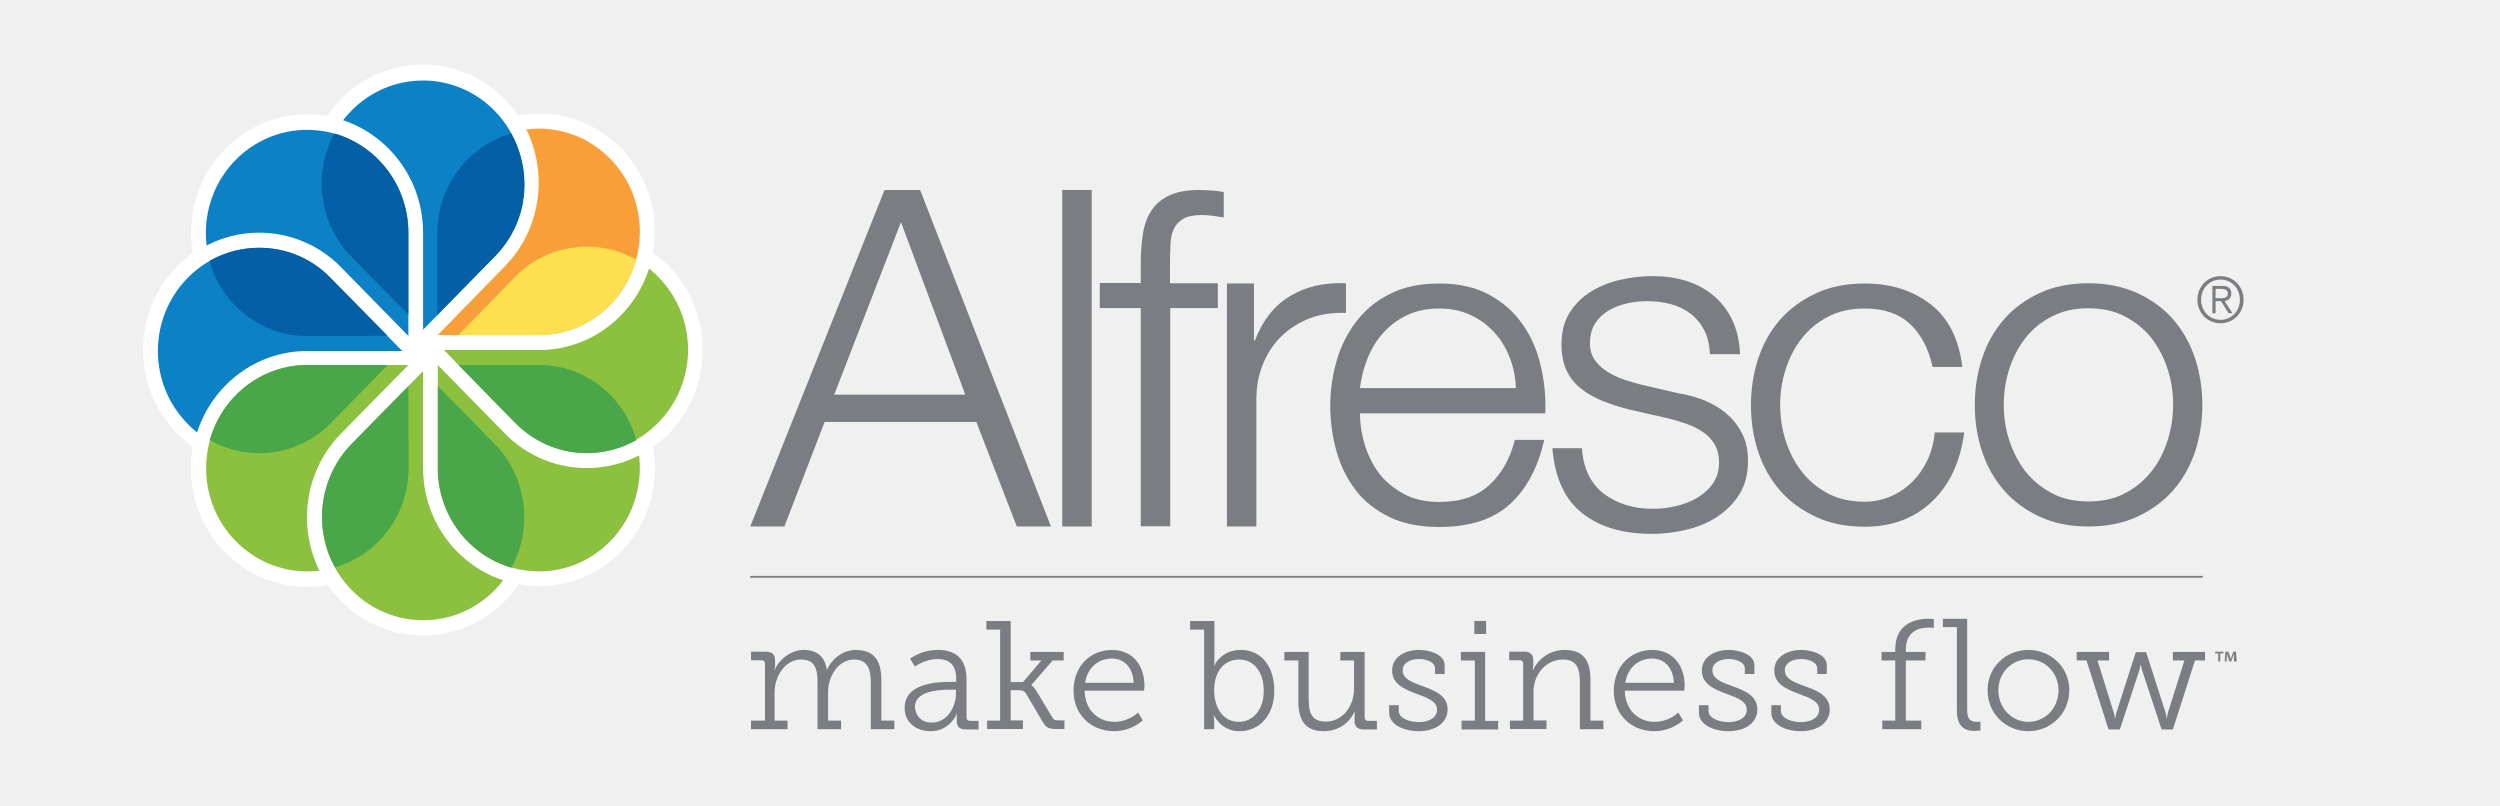
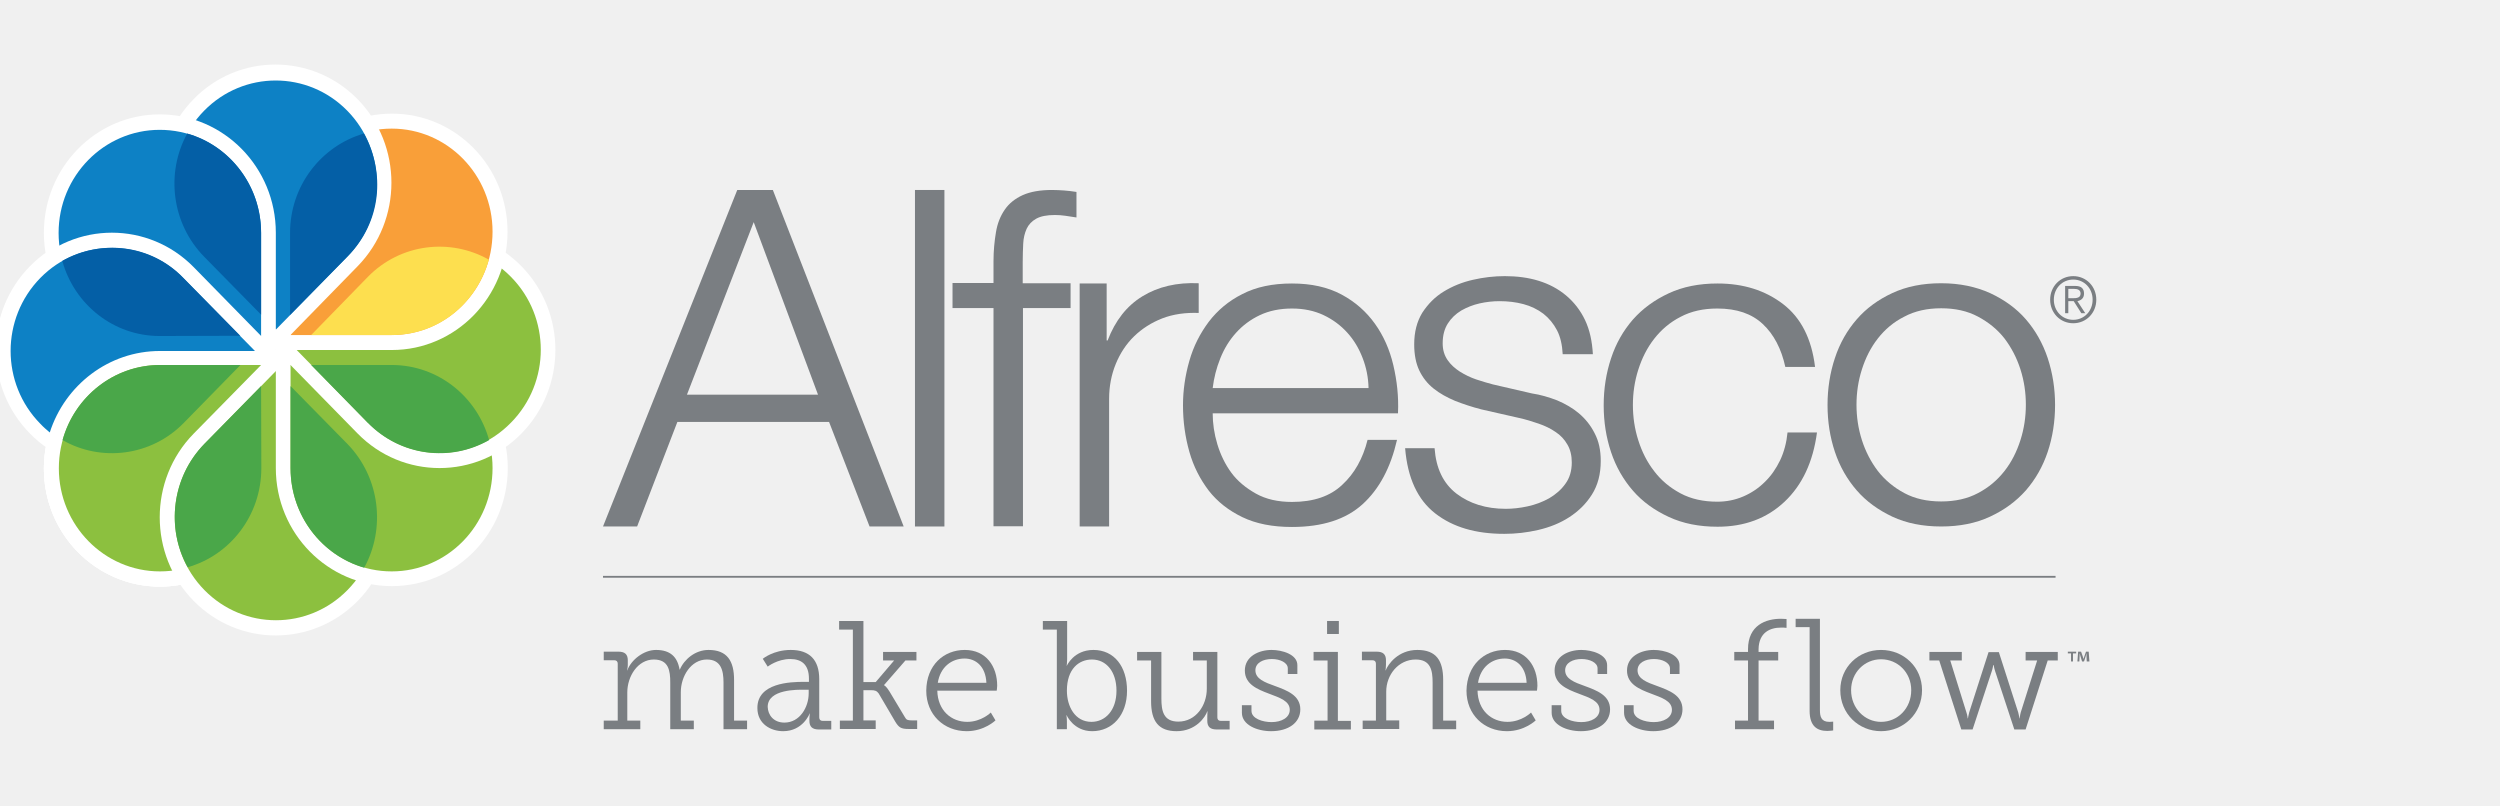
- <svg xmlns="http://www.w3.org/2000/svg" version="1.1" id="Layer_1" x="0px" y="0px" viewBox="20 0 912.8 328.2" style="enable-background:new 0 0 912.8 328.2;" xml:space="preserve" width="180" height="58">
+ <svg xmlns="http://www.w3.org/2000/svg" version="1.1" id="Layer_1" x="0px" y="0px" viewBox="80 0 912.8 328.2" style="enable-background:new 0 0 912.8 328.2;" xml:space="preserve" width="180" height="58">
  <style type="text/css">
	.st0{fill:#7A7E82;}
	.st1{fill:#FFFFFF;}
	.st2{fill:#8CC03F;}
	.st3{fill:#F99F39;}
	.st4{fill:#0D81C5;}
	.st5{fill:#045FA6;}
	.st6{fill:#FDDF4F;}
	.st7{fill:#4AA749;}
	.st8{fill:none;stroke:#7A7E82;stroke-width:0.75;stroke-miterlimit:10;}
</style>
  <g>
    <g>
      <g>
        <path class="st0" d="M273.5,293.6h5.3v-23.2c0-0.9-0.5-1.4-1.4-1.4h-4.3v-3.5h6c2.6,0,3.8,1.1,3.8,3.5v1.8c0,1.3-0.3,2.3-0.3,2.3     h0.1c1.6-4.3,6.7-8.3,11.7-8.3c5.7,0,8.7,2.7,9.6,8h0.1c1.8-4.2,6.3-8,11.7-8c7.6,0,10.4,4.5,10.4,12.2v16.6h5.3v3.5h-9.6v-19     c0-5.1-1.1-9.4-6.8-9.4c-6.4,0-10.6,6.8-10.6,13.3v11.6h5.3v3.5h-9.6v-19c0-4.8-0.6-9.4-6.7-9.4c-6.5,0-10.8,6.8-10.8,13.4v11.5     h5.3v3.5h-14.9V293.6z" />
        <path class="st0" d="M354.6,277.8h2.1v-1.3c0-5.9-3.2-8-7.6-8c-5.3,0-9.2,3.1-9.2,3.1l-2-3.2c0,0,4.3-3.6,11.4-3.6     c7.7,0,11.6,4.1,11.6,11.9v15.6c0,0.9,0.5,1.4,1.4,1.4h3.5v3.5h-5.1c-2.7,0-3.8-1.2-3.8-3.5v-0.6c0-1.5,0.2-2.4,0.2-2.4h-0.1     c0,0-2.7,7.2-10.8,7.2c-5.1,0-10.5-3-10.5-9.4C335.6,278.2,349.2,277.8,354.6,277.8z M346.7,294.4c6.3,0,9.9-6.3,9.9-11.9V281     h-1.8c-2.6,0-14.9-0.3-14.9,7C340,291.3,342.3,294.4,346.7,294.4z" />
        <path class="st0" d="M369.3,293.6h5.3v-37.1H369V253h9.9v24.9h5l7.5-8.8h-4.5v-3.5h13.6v3.5H396l-8.7,10v0.1     c0.1,0,0.9,0.4,2.2,2.5l6.3,10.5c0.6,1.1,1.1,1.3,2.9,1.3h2.1v3.5h-3.5c-3.1,0-4-0.6-5.5-3.1l-6.7-11.4c-0.8-1.1-1.6-1.3-3.1-1.3     h-3.1v12.3h5v3.5h-14.6V293.6z" />
        <path class="st0" d="M420.2,264.8c8.7,0,13.2,6.7,13.2,14.6c0,0.8-0.2,2-0.2,2H409c0.2,8.1,5.7,12.7,12.2,12.7     c5.8,0,9.6-3.8,9.6-3.8l1.9,3.2c0,0-4.5,4.4-11.7,4.4c-9.4,0-16.5-6.8-16.5-16.5C404.6,271,411.6,264.8,420.2,264.8z M429,278.2     c-0.3-6.7-4.3-9.9-8.9-9.9c-5.3,0-9.9,3.5-10.9,9.9H429z" />
        <path class="st0" d="M457.7,256.5H452V253h9.9v15.6c0,1.5-0.2,2.6-0.2,2.6h0.1c0,0,2.8-6.4,10.8-6.4c8.5,0,13.7,6.8,13.7,16.6     c0,10-6,16.5-14.2,16.5c-7.6,0-10.4-6.5-10.4-6.5h-0.1c0,0,0.2,1.1,0.2,2.6v3.1h-4.1V256.5z M471.8,294.1     c5.6,0,10.2-4.6,10.2-12.7c0-7.7-4.1-12.7-10-12.7c-5.3,0-10.2,3.8-10.2,12.7C461.8,287.8,465.1,294.1,471.8,294.1z" />
        <path class="st0" d="M496.1,269.1h-5.7v-3.5h9.9v19c0,5,0.8,9.4,6.9,9.4c7.1,0,11.6-6.5,11.6-13.4v-11.5h-5.6v-3.5h9.9v26.7     c0,0.9,0.5,1.4,1.4,1.4h3.6v3.5h-5.3c-2.6,0-3.8-1.1-3.8-3.5v-1.6c0-1.3,0.1-2.3,0.1-2.3H519c-0.8,2.4-4.7,8.1-12.5,8.1     c-7.3,0-10.4-4-10.4-12.2V269.1z" />
        <path class="st0" d="M533.1,287.3h3.9v2.3c0,3.2,4.6,4.6,8.2,4.6c4,0,7.4-1.8,7.4-5c0-3.6-4-4.9-8.5-6.6     c-4.8-1.8-9.8-3.9-9.8-9.4c0-5.8,5.7-8.4,10.9-8.4c4.3,0,10.5,1.8,10.5,6.2v3.6h-3.9v-2.3c0-2.3-3.1-3.8-6.5-3.8     c-3.5,0-6.7,1.5-6.7,4.6c0,3.5,3.8,4.9,8,6.4c4.9,1.8,10.3,3.8,10.3,9.5c0,5.5-4.9,8.9-11.9,8.9c-5.8,0-11.9-2.6-11.9-7.5V287.3z     " />
        <path class="st0" d="M562.7,293.6h5.3v-24.5h-5.7v-3.5h9.9v28.1h5.3v3.5h-14.9V293.6z M567.8,253h4.8v5.3h-4.8V253z" />
        <path class="st0" d="M582.4,293.6h5.3v-23.2c0-0.9-0.5-1.4-1.4-1.4h-4.3v-3.5h6c2.6,0,3.8,1.1,3.8,3.5v1.8c0,1.3-0.2,2.3-0.2,2.3     h0.1c0.9-2.4,5-8.3,12.9-8.3c7.8,0,10.5,4.5,10.5,12.2v16.6h5.3v3.5h-9.6v-19c0-5-0.8-9.4-6.9-9.4c-7,0-12,6.2-12,13.1v11.7h5.3     v3.5h-14.9V293.6z" />
        <path class="st0" d="M640.3,264.8c8.7,0,13.2,6.7,13.2,14.6c0,0.8-0.2,2-0.2,2h-24.2c0.2,8.1,5.7,12.7,12.2,12.7     c5.8,0,9.6-3.8,9.6-3.8l1.9,3.2c0,0-4.5,4.4-11.7,4.4c-9.4,0-16.5-6.8-16.5-16.5C624.8,271,631.8,264.8,640.3,264.8z      M649.1,278.2c-0.3-6.7-4.3-9.9-8.9-9.9c-5.3,0-9.9,3.5-10.9,9.9H649.1z" />
        <path class="st0" d="M659.3,287.3h3.9v2.3c0,3.2,4.6,4.6,8.2,4.6c4,0,7.4-1.8,7.4-5c0-3.6-4-4.9-8.5-6.6     c-4.8-1.8-9.8-3.9-9.8-9.4c0-5.8,5.6-8.4,10.9-8.4c4.3,0,10.5,1.8,10.5,6.2v3.6H678v-2.3c0-2.3-3.1-3.8-6.5-3.8     c-3.5,0-6.7,1.5-6.7,4.6c0,3.5,3.8,4.9,8,6.4c4.9,1.8,10.3,3.8,10.3,9.5c0,5.5-4.9,8.9-11.9,8.9c-5.8,0-11.9-2.6-11.9-7.5V287.3z     " />
        <path class="st0" d="M688.8,287.3h3.9v2.3c0,3.2,4.6,4.6,8.2,4.6c4,0,7.4-1.8,7.4-5c0-3.6-4-4.9-8.5-6.6     c-4.8-1.8-9.8-3.9-9.8-9.4c0-5.8,5.7-8.4,10.9-8.4c4.3,0,10.5,1.8,10.5,6.2v3.6h-3.9v-2.3c0-2.3-3.1-3.8-6.5-3.8     c-3.5,0-6.7,1.5-6.7,4.6c0,3.5,3.8,4.9,8,6.4c4.9,1.8,10.3,3.8,10.3,9.5c0,5.5-4.9,8.9-11.9,8.9c-5.8,0-11.9-2.6-11.9-7.5V287.3z     " />
        <path class="st0" d="M793.5,264.8c9.2,0,16.7,7,16.7,16.4c0,9.5-7.5,16.7-16.7,16.7c-9.2,0-16.6-7.2-16.6-16.7     C776.9,271.8,784.3,264.8,793.5,264.8z M793.5,294.1c6.8,0,12.3-5.5,12.3-12.9c0-7.2-5.5-12.6-12.3-12.6     c-6.7,0-12.2,5.4-12.2,12.6C781.3,288.5,786.8,294.1,793.5,294.1z" />
        <path class="st0" d="M813.3,265.6h13.1v3.5h-4.7l6.6,21.2c0.4,1.1,0.5,2.4,0.5,2.4h0.1c0,0,0.2-1.3,0.5-2.4l7.9-24.6h4.2     l7.9,24.6c0.3,1.1,0.5,2.4,0.5,2.4h0.1c0,0,0.1-1.3,0.4-2.4l6.7-21.2h-4.7v-3.5h13.1v3.5h-4.1l-9,28.1h-4.6l-7.8-23.7     c-0.4-1.1-0.6-2.5-0.6-2.5h-0.2c0,0-0.2,1.4-0.6,2.5l-7.8,23.7h-4.6l-9-28.1h-4V265.6z" />
        <path class="st0" d="M752.7,255.7c0.9,0,1.7,0,2.3,0.1v-3.6c-0.7,0-1.5-0.1-2.3-0.1c-6.1,0-13.4,2.6-13.4,12.4v1.1h-5.6v3.5h5.6     v24.5H734v3.5h15.9v-3.5h-6.3v-24.5h8v-3.5h-8v-1.1C743.7,257.6,748.4,255.7,752.7,255.7z" />
        <path class="st0" d="M772.4,294.1c-3.3,0-3.8-2.2-3.8-4.8v-31h0v-2.3h0v-0.5h0v-3.4h-9.9v3.4h5.7v2.8v1.4v29.9     c0,6.2,3,8.2,7.2,8.2c1.2,0,2.4-0.2,2.4-0.2V294C773.9,294,773.2,294.1,772.4,294.1z" />
      </g>
      <g>
        <path class="st0" d="M873,265.5v0.7h-1.3v3.3h-0.8v-3.3h-1.3v-0.7H873z M877.3,269.5l-0.1-2.3c0-0.3,0-0.7,0-1.1h0     c-0.1,0.4-0.2,0.8-0.3,1.2l-0.7,2.2h-0.8l-0.7-2.3c-0.1-0.3-0.2-0.8-0.3-1.1h0c0,0.4,0,0.7,0,1.1l-0.1,2.3h-0.8l0.3-4h1.2l0.7,2     c0.1,0.3,0.2,0.6,0.3,1h0c0.1-0.4,0.2-0.7,0.3-1l0.7-2h1.1l0.3,4H877.3z" />
      </g>
    </g>
    <g>
      <g>
        <path class="st0" d="M272.8,214.5h13.9l16.4-42.6h61.8l16.5,42.6h13.9L342,77.4h-14.5L272.8,214.5L272.8,214.5z M334.2,90.5     l26.2,70.3H307L334.2,90.5L334.2,90.5z" />
        <polygon class="st0" points="399.9,214.5 411.9,214.5 411.9,77.4 399.9,77.4 399.9,214.5    " />
        <path class="st0" d="M463.2,115.4h-19.4v-8.6c0-2.7,0.1-5.2,0.2-7.5c0.1-2.3,0.6-4.3,1.4-6.1c0.8-1.7,2.1-3.1,3.9-4.1     c1.8-1,4.3-1.5,7.6-1.5c1.4,0,2.8,0.1,4.2,0.3c1.4,0.2,2.9,0.4,4.6,0.7V78.2c-1.9-0.3-3.6-0.5-5.1-0.6c-1.5-0.1-3.2-0.2-4.9-0.2     c-4.8,0-8.8,0.7-11.9,2.1c-3.1,1.4-5.6,3.4-7.3,5.9c-1.8,2.6-3,5.6-3.6,9.2c-0.6,3.6-1,7.5-1,11.7v9h-16.7v10.2h16.7v88.9h12     v-88.9h19.4V115.4L463.2,115.4z" />
        <path class="st0" d="M467,214.5h12v-52c0-5,0.9-9.8,2.7-14.2c1.8-4.4,4.3-8.2,7.5-11.3c3.2-3.1,7.1-5.6,11.5-7.3     c4.4-1.7,9.4-2.4,14.8-2.2v-12.1c-8.9-0.4-16.5,1.4-22.9,5.3c-6.4,3.9-11.1,9.9-14.2,18H478v-23.2h-11V214.5L467,214.5z" />
        <path class="st0" d="M596.7,168.2c0.3-6.5-0.4-13-1.9-19.4c-1.5-6.4-4-12-7.5-16.9c-3.5-4.9-8-8.9-13.6-11.9     c-5.6-3-12.3-4.5-20.2-4.5c-7.9,0-14.6,1.4-20.2,4.3c-5.6,2.8-10.1,6.6-13.7,11.3c-3.5,4.7-6.2,9.9-7.9,15.9     c-1.7,5.9-2.6,12-2.6,18.1c0,6.7,0.9,13,2.6,19c1.7,6,4.4,11.2,7.9,15.8c3.5,4.5,8.1,8.1,13.7,10.8c5.6,2.7,12.3,4,20.2,4     c12.4,0,22-3.1,28.8-9.3c6.8-6.2,11.4-14.9,14-26.2h-12c-1.9,7.6-5.3,13.7-10.3,18.3c-4.9,4.7-11.8,7-20.5,7     c-5.7,0-10.6-1.1-14.7-3.4c-4.1-2.3-7.5-5.1-10-8.5c-2.5-3.4-4.4-7.3-5.7-11.6c-1.3-4.3-1.9-8.5-1.9-12.6H596.7L596.7,168.2z      M521.2,158.1c0.5-4.1,1.5-8.1,3.1-12.1c1.6-4,3.7-7.4,6.4-10.4c2.7-3,5.9-5.4,9.7-7.2c3.8-1.8,8.2-2.7,13.1-2.7     c4.8,0,9.1,0.9,12.9,2.7c3.8,1.8,7,4.2,9.7,7.2c2.7,3,4.7,6.4,6.2,10.3c1.5,3.9,2.3,7.9,2.4,12.2H521.2L521.2,158.1z" />
        <path class="st0" d="M676.1,144.4c-0.3-5.4-1.3-10-3.2-14c-1.9-4-4.5-7.3-7.7-10c-3.2-2.7-7-4.7-11.2-6     c-4.2-1.3-8.8-1.9-13.8-1.9c-4.3,0-8.7,0.5-13,1.5c-4.4,1-8.3,2.6-11.9,4.8c-3.6,2.2-6.4,5.1-8.7,8.6c-2.2,3.6-3.3,7.9-3.3,12.9     c0,4.2,0.7,7.8,2.1,10.7c1.4,2.9,3.3,5.3,5.8,7.3c2.5,2,5.4,3.6,8.7,5c3.3,1.3,6.9,2.5,10.8,3.5l15.4,3.5     c2.7,0.6,5.3,1.4,7.9,2.3c2.6,0.9,4.9,2,6.9,3.4c2,1.3,3.6,3,4.8,5.1c1.2,2,1.8,4.5,1.8,7.3c0,3.5-0.9,6.4-2.6,8.7     c-1.7,2.4-3.9,4.3-6.6,5.9c-2.7,1.5-5.6,2.6-8.8,3.3c-3.2,0.7-6.2,1-8.9,1c-8,0-14.7-2.1-20.1-6.2c-5.4-4.2-8.3-10.3-8.9-18.5     h-12c1,12.2,5.1,21,12.3,26.6c7.2,5.6,16.5,8.3,28.1,8.3c4.6,0,9.2-0.5,13.9-1.6c4.7-1.1,8.9-2.8,12.6-5.2     c3.7-2.4,6.8-5.4,9.2-9.2c2.4-3.8,3.6-8.3,3.6-13.7c0-4.4-0.8-8.1-2.5-11.3c-1.6-3.2-3.8-5.9-6.4-8.1c-2.6-2.2-5.6-3.9-8.9-5.3     c-3.4-1.3-6.8-2.3-10.2-2.8l-16-3.7c-2-0.5-4.2-1.2-6.7-2c-2.4-0.8-4.6-1.9-6.7-3.2c-2-1.3-3.7-2.8-5-4.7c-1.3-1.9-2-4.1-2-6.8     c0-3.2,0.7-5.9,2.1-8.1c1.4-2.2,3.2-3.9,5.5-5.3c2.3-1.3,4.8-2.3,7.5-2.9c2.7-0.6,5.4-0.9,8.1-0.9c3.4,0,6.7,0.4,9.7,1.2     c3,0.8,5.7,2.1,8.1,3.9c2.3,1.8,4.2,4.1,5.6,6.8c1.4,2.7,2.1,6,2.3,9.7H676.1L676.1,144.4z" />
        <path class="st0" d="M766.6,149.4c-1.4-11.4-5.7-19.9-13-25.5c-7.3-5.6-16.2-8.4-26.7-8.4c-7.5,0-14.1,1.3-19.9,4     c-5.8,2.7-10.6,6.2-14.6,10.7c-3.9,4.5-6.9,9.7-8.9,15.8c-2,6-3,12.4-3,19.1c0,6.8,1,13.1,3,19.1c2,6,5,11.2,8.9,15.7     c3.9,4.5,8.8,8,14.6,10.7c5.8,2.7,12.4,4,19.9,4c11,0,20.1-3.4,27.3-10.2c7.2-6.8,11.6-16.2,13.2-28.2h-12     c-0.4,4.1-1.4,7.9-3,11.3c-1.7,3.5-3.7,6.4-6.3,8.9c-2.5,2.5-5.5,4.5-8.8,5.9c-3.3,1.4-6.8,2.1-10.5,2.1c-5.7,0-10.7-1.1-15-3.4     c-4.3-2.3-7.9-5.3-10.7-9c-2.9-3.7-5-7.9-6.5-12.6c-1.5-4.7-2.2-9.5-2.2-14.4c0-4.9,0.7-9.7,2.2-14.4c1.5-4.7,3.6-8.9,6.5-12.6     c2.9-3.7,6.4-6.7,10.7-8.9c4.3-2.3,9.3-3.4,15-3.4c7.9,0,14,2.1,18.5,6.3c4.5,4.2,7.6,10.1,9.2,17.5H766.6L766.6,149.4z" />
        <path class="st0" d="M818,115.4c-7.5,0-14.1,1.3-19.9,4c-5.8,2.7-10.6,6.2-14.5,10.7c-3.9,4.5-6.9,9.7-8.9,15.8     c-2,6-3,12.4-3,19.1c0,6.8,1,13.1,3,19.1c2,6,5,11.2,8.9,15.7c3.9,4.5,8.8,8,14.5,10.7c5.8,2.7,12.4,4,19.9,4     c7.5,0,14.1-1.3,19.9-4c5.8-2.7,10.6-6.2,14.6-10.7c3.9-4.5,6.9-9.7,8.9-15.7c2-6,3-12.4,3-19.1c0-6.7-1-13-3-19.1     c-2-6-5-11.3-8.9-15.8c-3.9-4.5-8.8-8-14.6-10.7C832.1,116.8,825.5,115.4,818,115.4L818,115.4z M818,125.6c5.7,0,10.7,1.1,15,3.4     c4.3,2.3,7.9,5.2,10.8,8.9c2.8,3.7,5,7.9,6.5,12.6c1.5,4.7,2.2,9.5,2.2,14.4c0,4.9-0.7,9.7-2.2,14.4c-1.5,4.7-3.6,8.9-6.5,12.6     c-2.9,3.7-6.4,6.7-10.8,9c-4.3,2.3-9.3,3.4-15,3.4c-5.7,0-10.7-1.1-15-3.4c-4.3-2.3-7.9-5.3-10.8-9c-2.8-3.7-5-7.9-6.5-12.6     c-1.5-4.7-2.2-9.5-2.2-14.4c0-4.9,0.7-9.7,2.2-14.4c1.5-4.7,3.6-8.9,6.5-12.6c2.9-3.7,6.4-6.7,10.8-8.9     C807.3,126.7,812.3,125.6,818,125.6L818,125.6z" />
        <g>
          <path class="st0" d="M881.2,122.1c0,5.4-4.1,9.6-9.4,9.6c-5.3,0-9.4-4.2-9.4-9.6c0-5.4,4.1-9.6,9.4-9.6      C877.1,112.5,881.2,116.7,881.2,122.1z M863.9,122.1c0,4.6,3.4,8.2,7.9,8.2c4.5,0,7.9-3.6,7.9-8.2c0-4.6-3.4-8.2-7.9-8.2      C867.3,113.9,863.9,117.5,863.9,122.1z M869.8,127.6h-1.3v-11.1h4.2c2.4,0,3.5,1.1,3.5,3.1c0,2-1.3,2.8-2.7,3.1l3.2,4.9h-1.6      l-3.1-4.9h-2.2V127.6z M871.5,121.5c1.6,0,3.3-0.1,3.3-1.9c0-1.5-1.3-1.9-2.6-1.9h-2.4v3.8H871.5z" />
        </g>
        <g>
          <g>
            <path class="st1" d="M139.5,142.6l-32.2-32.8l-1.2-1.2c-18.4-18.9-48.5-18.9-66.8-0.1c-18.5,18.8-18.5,49.3,0,68.1       c18.3,18.8,48.3,18.8,66.7,0L139.5,142.6z" />
          </g>
          <path class="st1" d="M139.5,142.6V189l0.1,1.7c0,26.6-21.2,48.3-47.3,48.3c-26.1,0-47.3-21.5-47.3-48.1      c0-26.6,21.2-48.2,47.3-48.2H139.5z" />
          <path class="st1" d="M139.5,142.6V189l0.1,1.7c0,26.6-21.2,48.3-47.3,48.3c-26.1,0-47.3-21.5-47.3-48.1      c0-26.6,21.2-48.2,47.3-48.2H139.5z" />
          <path class="st1" d="M139.5,142.6V189l0.1,1.7c0,26.6-21.2,48.3-47.3,48.3c-26.1,0-47.3-21.5-47.3-48.1c0-3,0.3-5.8,0.8-8.6      c18.4,13.1,43.9,11.2,60.3-5.6L139.5,142.6L139.5,142.6z" />
          <path class="st2" d="M92.3,148.7c-22.7,0-41.2,18.9-41.2,42.1c0,23.2,18.5,42,41.2,42c22.8,0,41.2-18.8,41.2-42V189v-40.3H92.3      L92.3,148.7z" />
          <path class="st1" d="M139.5,142.6l32.1,32.8l1.3,1.2c18.4,18.8,18.4,49.4,0,68.2c-18.5,18.8-48.4,18.8-66.9,0      c-18.4-18.8-18.4-49.3,0-68.1L139.5,142.6z" />
          <path class="st2" d="M110.4,180.9c-16.1,16.4-16.1,43.1,0,59.5c16.1,16.4,42.2,16.4,58.3,0c16.1-16.4,16.1-43.1,0-59.5l-1.3-1.2      l-27.9-28.5L110.4,180.9L110.4,180.9z" />
          <path class="st1" d="M139.5,142.6H185l1.7-0.1c26.1,0,47.3,21.6,47.3,48.2c0,26.6-21.1,48.1-47.2,48.1      c-26.1,0-47.3-21.5-47.3-48.1V142.6z" />
          <path class="st2" d="M145.5,190.7c0,23.2,18.4,42.1,41.2,42.1c22.7,0,41.1-18.8,41.1-42.1c0-23.3-18.4-42-41.1-42H185h-39.5      v41.9V190.7z" />
          <path class="st1" d="M139.5,142.6l32.1-32.8l1.2-1.2c18.4-18.8,48.4-18.9,66.8-0.1c18.4,18.8,18.4,49.3,0,68.1      c-18.4,18.8-48.4,18.8-66.8,0L139.5,142.6z" />
          <path class="st2" d="M177.1,172.2c16,16.5,42.1,16.5,58.2,0c16.2-16.4,16.2-43,0-59.4c-16.1-16.4-42.2-16.4-58.2,0l-1.3,1.3      L148,142.6l29,29.6L177.1,172.2z" />
          <path class="st1" d="M139.5,142.6V96.2v-1.7c0-26.6,21.1-48.2,47.3-48.2c26,0,47.1,21.5,47.1,48.1c0,26.6-21.1,48.2-47.1,48.2      H139.5z" />
          <g>
            <path class="st3" d="M186.7,136.5c22.7,0,41.1-18.8,41.1-42.1c0-23.2-18.4-42-41.1-42c-22.8,0-41.3,18.9-41.3,42l0.1,1.8v40.3       h41H186.7z" />
            <path class="st1" d="M139.5,142.6l-32.2-32.8l-1.3-1.2c-18.4-18.9-18.4-49.4,0-68.2c18.3-18.8,48.3-18.8,66.8,0       c18.4,18.8,18.4,49.3,0,68.1L139.5,142.6z" />
          </g>
          <path class="st4" d="M168.6,104.6c16.1-16.4,16.1-43.1,0-59.5c-16.1-16.4-42.2-16.4-58.3,0c-16.1,16.4-16.1,43.1,0,59.5l1.2,1.3      l28,28.4L168.6,104.6L168.6,104.6z" />
          <path class="st1" d="M139.5,143H94l-1.7,0c-26,0-47.3-21.6-47.3-48.2c0-26.6,21.2-48.2,47.2-48.2c26.1,0,47.3,21.6,47.3,48.2      V143z" />
          <path class="st4" d="M133.5,94.9c0-23.2-18.4-42-41.3-42c-22.7,0-41.2,18.8-41.2,42c0,23.2,18.5,42.1,41.2,42.1l1.8,0h39.5V94.9      L133.5,94.9z" />
          <path class="st1" d="M139.5,143l-114,0c0-12.3,4.5-24.7,13.9-34.1c18.3-18.8,48.3-18.8,66.7,0L139.5,143z" />
          <path class="st4" d="M101.8,113.3L131,143H92.3c-20.9,0-38.7,13.9-44.9,33.2c-1.3-1.1-2.6-2.2-3.8-3.5      c-16.2-16.4-16.2-43,0-59.5C59.6,96.9,85.8,96.9,101.8,113.3" />
          <path class="st5" d="M101.9,113.3l23.1,23.5l-32.8,0.1c-18.9,0-34.8-12.9-39.7-30.6C68.2,97.4,88.7,99.5,101.9,113.3      L101.9,113.3z" />
          <path class="st5" d="M133.5,94.9l0,33.3l-23.2-23.6C97,91,94.6,70.4,103.4,54.4C120.7,59.3,133.5,75.6,133.5,94.9L133.5,94.9z" />
          <path class="st5" d="M145.3,128.3V94.9c0-19.3,12.8-35.5,30.1-40.5c8.8,16,7.1,36.1-6.6,50L145.3,128.3z" />
          <path class="st6" d="M153.9,136.5l23.1-23.7c13.3-13.6,33.6-15.9,49.3-7c-5,17.7-20.1,30.3-38.7,30.7L153.9,136.5z" />
          <path class="st7" d="M153.9,148.7h32.8c18.9,0,34.8,12.9,39.7,30.6c-15.8,9-36,6.6-49.4-7L153.9,148.7z" />
          <path class="st7" d="M145.5,190.5v-33.2l23.2,23.6c13.3,13.7,15.6,34.4,6.8,50.4c-17.3-5-30-21.3-30-40.5V190.5z" />
          <path class="st7" d="M110.4,180.8l23.1-23.5l0.1,33.4c0,19.3-12.7,35.5-30,40.4C94.7,215.2,97.1,194.5,110.4,180.8L110.4,180.8z      " />
          <path class="st7" d="M92.5,148.7h32.6L102,172.3c-13.3,13.6-33.7,16-49.4,7c4.9-17.7,20.9-30.6,39.8-30.6H92.5z" />
        </g>
      </g>
      <line class="st8" x1="864.6" y1="235" x2="272.8" y2="235" />
    </g>
  </g>
</svg>
